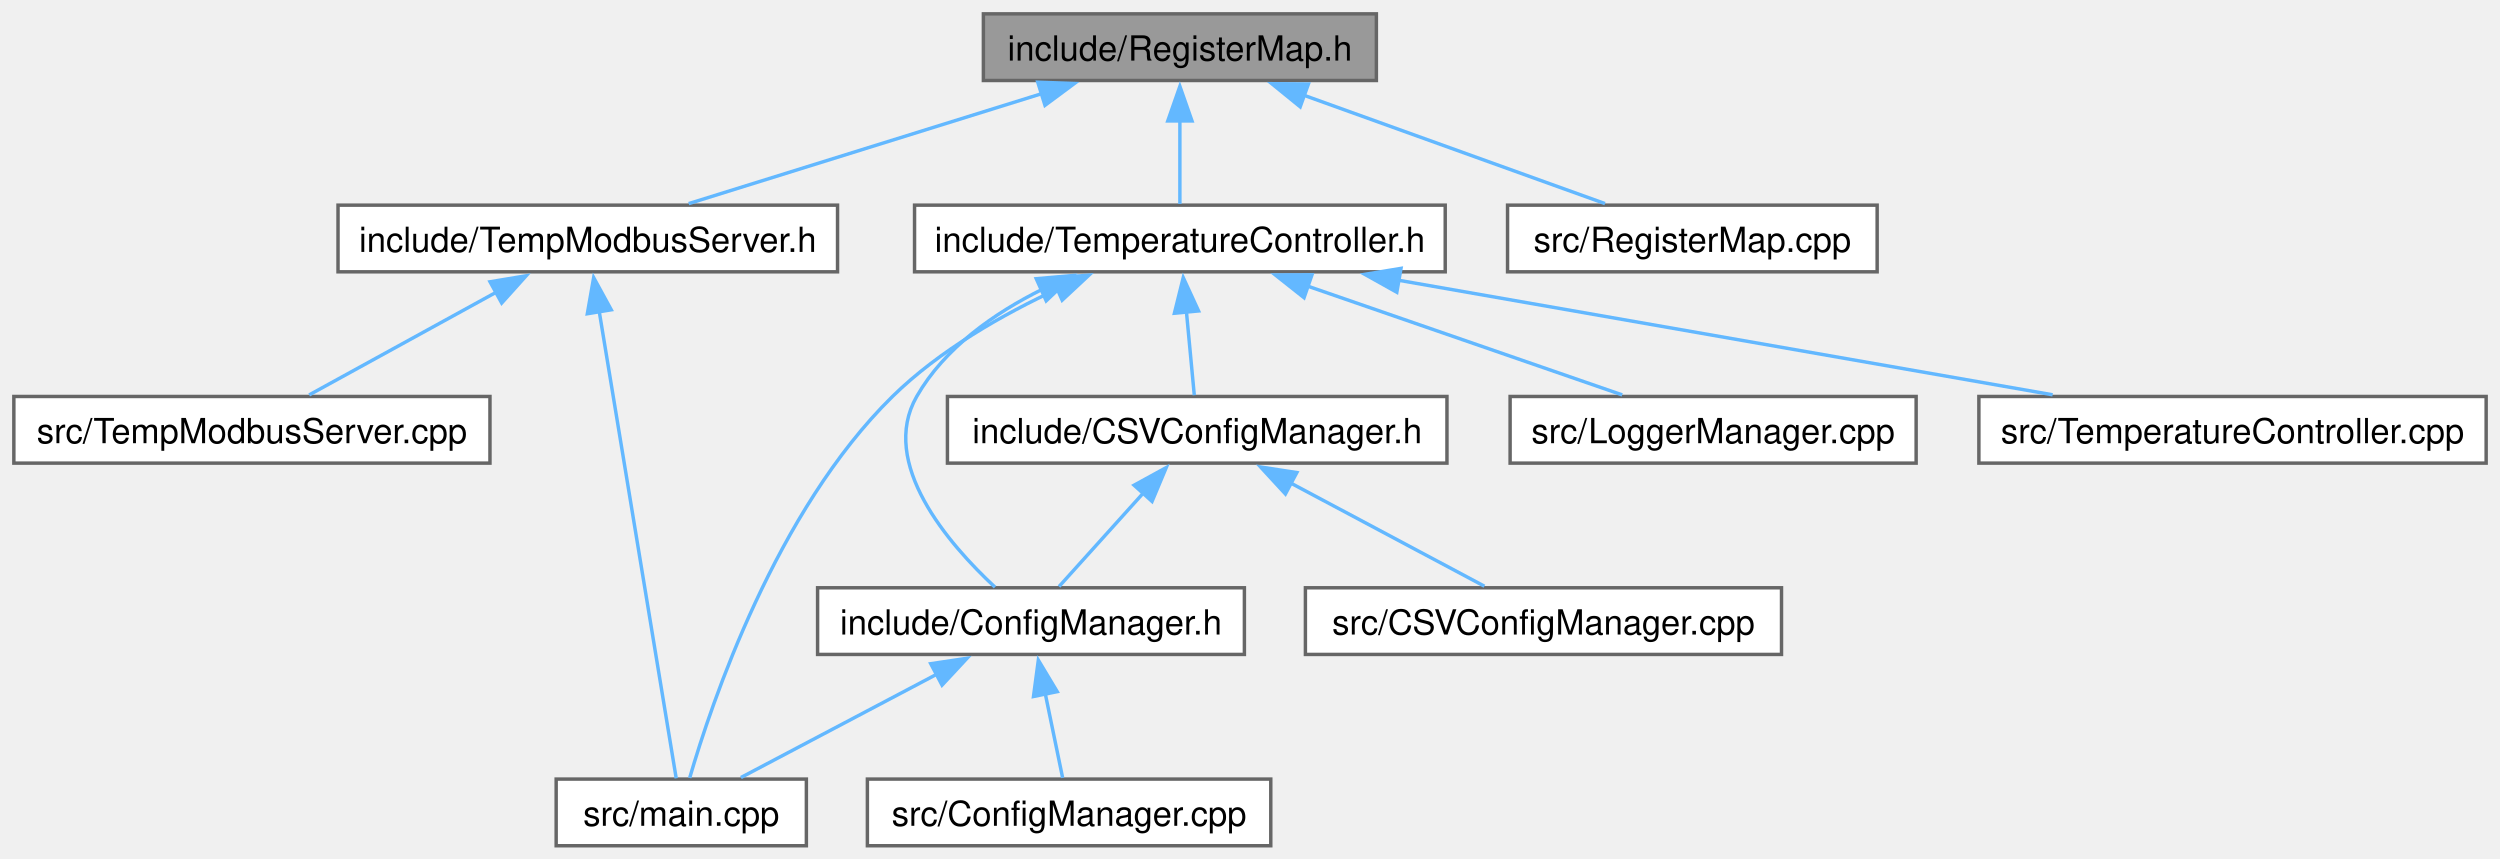
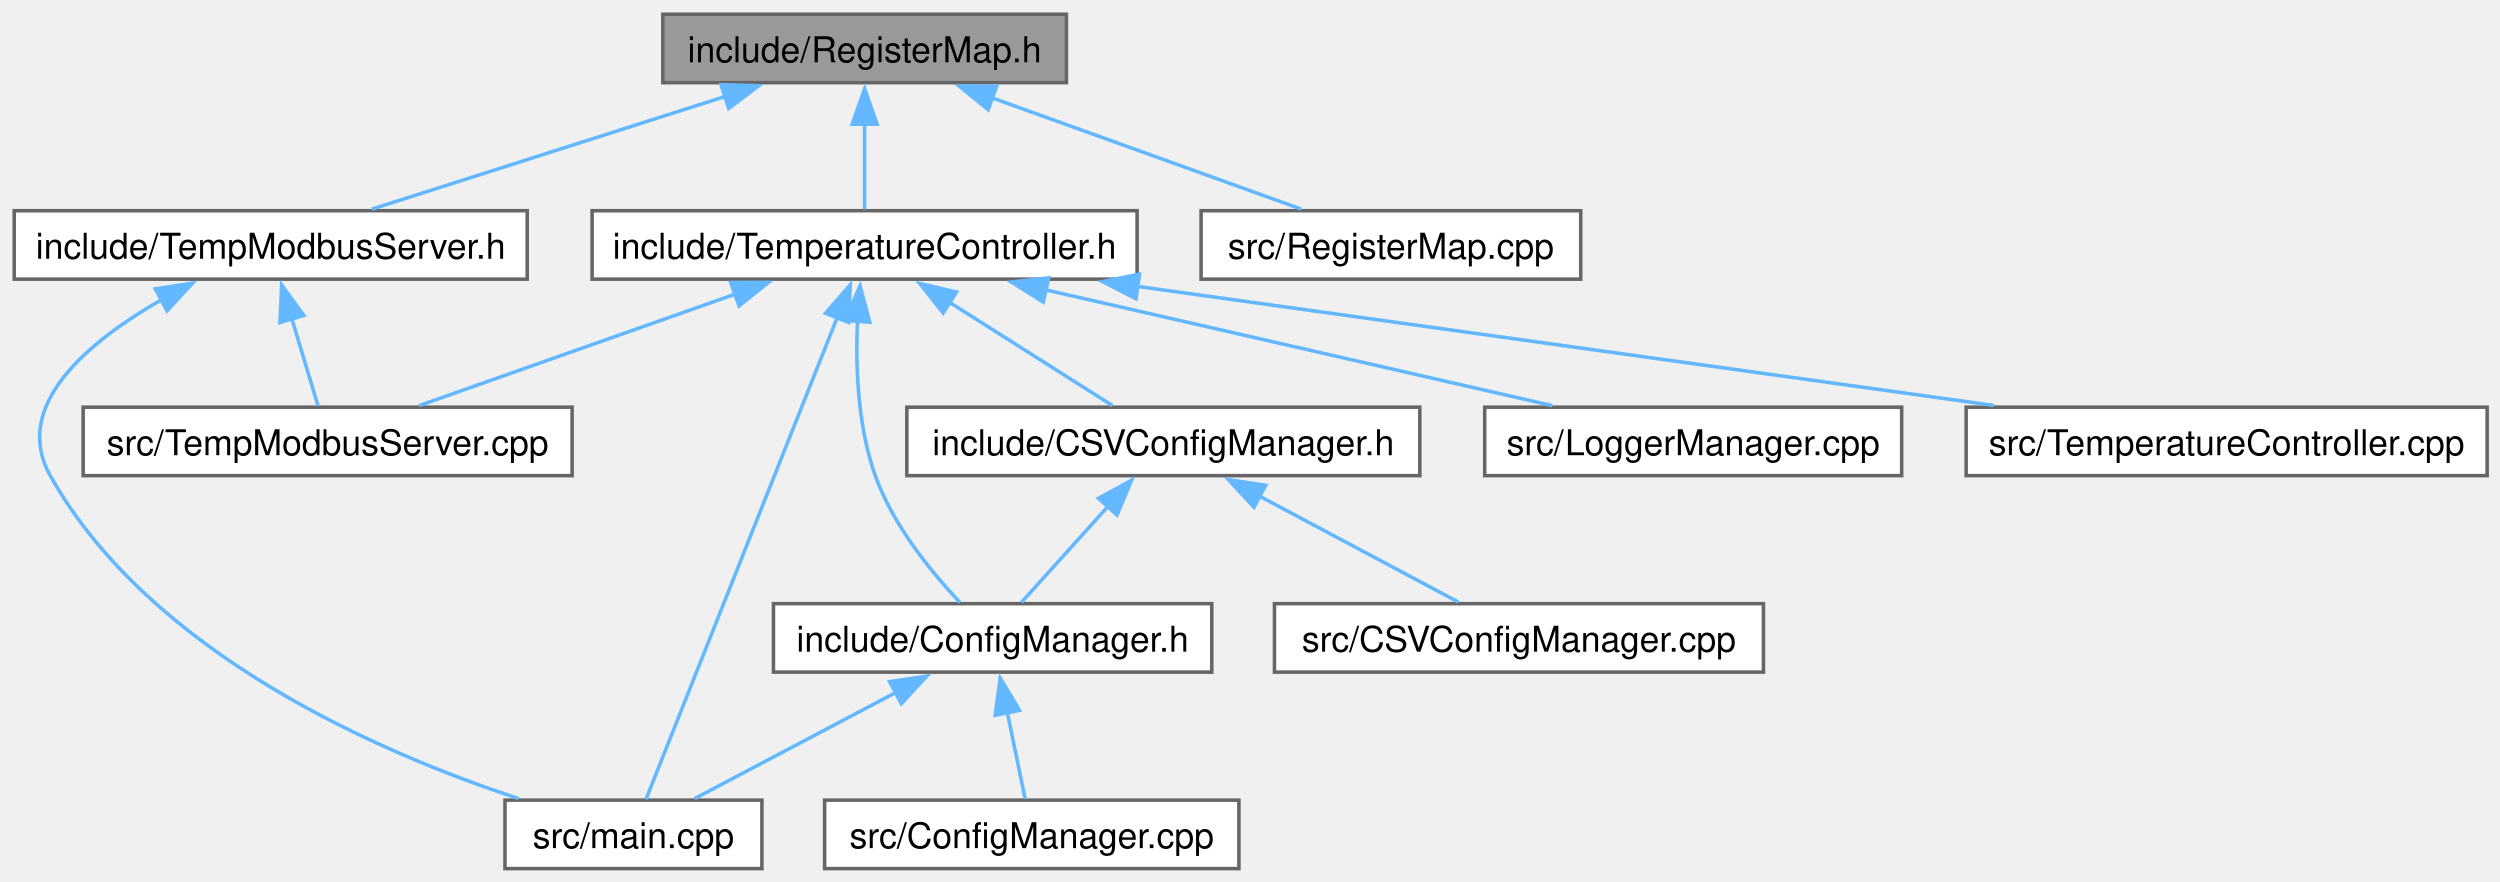
- <svg xmlns="http://www.w3.org/2000/svg" xmlns:xlink="http://www.w3.org/1999/xlink" width="722pt" height="248pt" viewBox="0.00 0.00 722.00 248.00">
+ <svg xmlns="http://www.w3.org/2000/svg" xmlns:xlink="http://www.w3.org/1999/xlink" width="703pt" height="248pt" viewBox="0.00 0.00 703.00 248.00">
  <g id="graph0" class="graph" transform="scale(1 1) rotate(0) translate(4 244.25)">
    <g id="Node000001" class="node">
      <g id="a_Node000001">
        <a xlink:title="Modbus register mapping for temperature monitoring system.">
-           <polygon fill="#999999" stroke="#666666" points="393.5,-240.25 280,-240.25 280,-221 393.5,-221 393.5,-240.25" />
-           <text xml:space="preserve" text-anchor="middle" x="336.75" y="-226.75" font-family="Helvetica,sans-Serif" font-size="10.00">include/RegisterMap.h</text>
+           <polygon fill="#999999" stroke="#666666" points="295.88,-240.25 182.38,-240.25 182.38,-221 295.88,-221 295.88,-240.25" />
+           <text xml:space="preserve" text-anchor="middle" x="239.12" y="-226.75" font-family="Helvetica,sans-Serif" font-size="10.00">include/RegisterMap.h</text>
        </a>
      </g>
    </g>
    <g id="Node000002" class="node">
      <g id="a_Node000002">
        <a xlink:href="_temp_modbus_server_8h.html" target="_top" xlink:title="Modbus RTU server for temperature monitoring system.">
-           <polygon fill="white" stroke="#666666" points="237.88,-185 93.62,-185 93.62,-165.75 237.88,-165.75 237.88,-185" />
-           <text xml:space="preserve" text-anchor="middle" x="165.75" y="-171.5" font-family="Helvetica,sans-Serif" font-size="10.00">include/TempModbusServer.h</text>
+           <polygon fill="white" stroke="#666666" points="144.25,-185 0,-185 0,-165.75 144.25,-165.75 144.25,-185" />
+           <text xml:space="preserve" text-anchor="middle" x="72.12" y="-171.5" font-family="Helvetica,sans-Serif" font-size="10.00">include/TempModbusServer.h</text>
        </a>
      </g>
    </g>
    <g id="edge1_Node000001_Node000002" class="edge">
      <g id="a_edge1_Node000001_Node000002">
        <a xlink:title=" ">
-           <path fill="none" stroke="#63b8ff" d="M296.81,-217.19C265.6,-207.47 222.96,-194.19 194.9,-185.45" />
-           <polygon fill="#63b8ff" stroke="#63b8ff" points="295.71,-220.51 306.3,-220.14 297.79,-213.83 295.71,-220.51" />
+           <path fill="none" stroke="#63b8ff" d="M200.12,-217.19C169.64,-207.47 127.99,-194.19 100.59,-185.45" />
+           <polygon fill="#63b8ff" stroke="#63b8ff" points="198.76,-220.43 209.35,-220.13 200.89,-213.76 198.76,-220.43" />
        </a>
      </g>
    </g>
    <g id="Node000005" class="node">
      <g id="a_Node000005">
        <a xlink:href="_temperature_controller_8h.html" target="_top" xlink:title="Central temperature monitoring and control system.">
-           <polygon fill="white" stroke="#666666" points="413.38,-185 260.12,-185 260.12,-165.75 413.38,-165.75 413.38,-185" />
-           <text xml:space="preserve" text-anchor="middle" x="336.75" y="-171.5" font-family="Helvetica,sans-Serif" font-size="10.00">include/TemperatureController.h</text>
+           <polygon fill="white" stroke="#666666" points="315.75,-185 162.5,-185 162.5,-165.75 315.75,-165.75 315.75,-185" />
+           <text xml:space="preserve" text-anchor="middle" x="239.12" y="-171.5" font-family="Helvetica,sans-Serif" font-size="10.00">include/TemperatureController.h</text>
        </a>
      </g>
    </g>
    <g id="edge4_Node000001_Node000005" class="edge">
      <g id="a_edge4_Node000001_Node000005">
        <a xlink:title=" ">
-           <path fill="none" stroke="#63b8ff" d="M336.75,-209.38C336.75,-201.09 336.75,-191.92 336.75,-185.36" />
-           <polygon fill="#63b8ff" stroke="#63b8ff" points="333.25,-209.32 336.75,-219.32 340.25,-209.32 333.25,-209.32" />
+           <path fill="none" stroke="#63b8ff" d="M239.12,-209.38C239.12,-201.09 239.12,-191.92 239.12,-185.36" />
+           <polygon fill="#63b8ff" stroke="#63b8ff" points="235.63,-209.32 239.13,-219.32 242.63,-209.32 235.63,-209.32" />
        </a>
      </g>
    </g>
    <g id="Node000012" class="node">
      <g id="a_Node000012">
        <a xlink:href="_register_map_8cpp.html" target="_top" xlink:title="Implementation of Modbus register mapping for temperature monitoring.">
-           <polygon fill="white" stroke="#666666" points="538.12,-185 431.38,-185 431.38,-165.75 538.12,-165.75 538.12,-185" />
-           <text xml:space="preserve" text-anchor="middle" x="484.75" y="-171.5" font-family="Helvetica,sans-Serif" font-size="10.00">src/RegisterMap.cpp</text>
-         </a>
-       </g>
-     </g>
-     <g id="edge14_Node000001_Node000012" class="edge">
-       <g id="a_edge14_Node000001_Node000012">
-         <a xlink:title=" ">
-           <path fill="none" stroke="#63b8ff" d="M372.39,-216.8C399.3,-207.12 435.56,-194.07 459.52,-185.45" />
-           <polygon fill="#63b8ff" stroke="#63b8ff" points="371.5,-213.4 363.28,-220.08 373.87,-219.99 371.5,-213.4" />
+           <polygon fill="white" stroke="#666666" points="440.5,-185 333.75,-185 333.75,-165.75 440.5,-165.75 440.5,-185" />
+           <text xml:space="preserve" text-anchor="middle" x="387.12" y="-171.5" font-family="Helvetica,sans-Serif" font-size="10.00">src/RegisterMap.cpp</text>
+         </a>
+       </g>
+     </g>
+     <g id="edge15_Node000001_Node000012" class="edge">
+       <g id="a_edge15_Node000001_Node000012">
+         <a xlink:title=" ">
+           <path fill="none" stroke="#63b8ff" d="M274.76,-216.8C301.67,-207.12 337.93,-194.07 361.9,-185.45" />
+           <polygon fill="#63b8ff" stroke="#63b8ff" points="273.88,-213.4 265.66,-220.08 276.25,-219.99 273.88,-213.4" />
        </a>
      </g>
    </g>
    <g id="Node000003" class="node">
      <g id="a_Node000003">
        <a xlink:href="_temp_modbus_server_8cpp.html" target="_top" xlink:title="Implementation of Modbus RTU server for temperature monitoring.">
-           <polygon fill="white" stroke="#666666" points="137.5,-129.75 0,-129.75 0,-110.5 137.5,-110.5 137.5,-129.75" />
-           <text xml:space="preserve" text-anchor="middle" x="68.75" y="-116.25" font-family="Helvetica,sans-Serif" font-size="10.00">src/TempModbusServer.cpp</text>
+           <polygon fill="white" stroke="#666666" points="156.88,-129.75 19.38,-129.75 19.38,-110.5 156.88,-110.5 156.88,-129.75" />
+           <text xml:space="preserve" text-anchor="middle" x="88.12" y="-116.25" font-family="Helvetica,sans-Serif" font-size="10.00">src/TempModbusServer.cpp</text>
        </a>
      </g>
    </g>
    <g id="edge2_Node000002_Node000003" class="edge">
      <g id="a_edge2_Node000002_Node000003">
        <a xlink:title=" ">
-           <path fill="none" stroke="#63b8ff" d="M139.28,-159.84C122.04,-150.38 100.08,-138.33 85.29,-130.2" />
-           <polygon fill="#63b8ff" stroke="#63b8ff" points="137.52,-162.87 147.97,-164.61 140.89,-156.73 137.52,-162.87" />
+           <path fill="none" stroke="#63b8ff" d="M78.03,-154.71C80.57,-146.27 83.41,-136.83 85.43,-130.11" />
+           <polygon fill="#63b8ff" stroke="#63b8ff" points="74.73,-153.55 75.2,-164.13 81.43,-155.56 74.73,-153.55" />
        </a>
      </g>
    </g>
    <g id="Node000004" class="node">
      <g id="a_Node000004">
        <a xlink:href="main_8cpp.html" target="_top" xlink:title="Main application entry point for Industrial Temperature Monitoring System.">
-           <polygon fill="white" stroke="#666666" points="228.88,-19.25 156.62,-19.25 156.62,0 228.88,0 228.88,-19.25" />
-           <text xml:space="preserve" text-anchor="middle" x="192.75" y="-5.75" font-family="Helvetica,sans-Serif" font-size="10.00">src/main.cpp</text>
+           <polygon fill="white" stroke="#666666" points="210.25,-19.25 138,-19.25 138,0 210.25,0 210.25,-19.25" />
+           <text xml:space="preserve" text-anchor="middle" x="174.12" y="-5.75" font-family="Helvetica,sans-Serif" font-size="10.00">src/main.cpp</text>
        </a>
      </g>
    </g>
    <g id="edge3_Node000002_Node000004" class="edge">
      <g id="a_edge3_Node000002_Node000004">
        <a xlink:title=" ">
-           <path fill="none" stroke="#63b8ff" d="M169.07,-154.22C174.99,-118.36 187.11,-44.85 191.29,-19.47" />
-           <polygon fill="#63b8ff" stroke="#63b8ff" points="165.62,-153.64 167.45,-164.08 172.53,-154.78 165.62,-153.64" />
-         </a>
-       </g>
-     </g>
-     <g id="edge13_Node000005_Node000004" class="edge">
-       <g id="a_edge13_Node000005_Node000004">
-         <a xlink:title=" ">
-           <path fill="none" stroke="#63b8ff" d="M301.78,-160.96C285.75,-153.54 267.35,-143.1 253.75,-129.75 220.1,-96.7 201.46,-41.16 195.18,-19.58" />
-           <polygon fill="#63b8ff" stroke="#63b8ff" points="299.94,-163.97 310.51,-164.79 302.75,-157.56 299.94,-163.97" />
+           <path fill="none" stroke="#63b8ff" d="M41.54,-160.05C20.82,-148.2 -0.93,-130.18 10.12,-110.5 38.21,-60.51 102.59,-32.61 141.81,-19.68" />
+           <polygon fill="#63b8ff" stroke="#63b8ff" points="39.67,-163.02 50.14,-164.64 42.96,-156.84 39.67,-163.02" />
+         </a>
+       </g>
+     </g>
+     <g id="edge12_Node000005_Node000003" class="edge">
+       <g id="a_edge12_Node000005_Node000003">
+         <a xlink:title=" ">
+           <path fill="none" stroke="#63b8ff" d="M202.76,-161.55C175.31,-151.87 138.31,-138.82 113.87,-130.2" />
+           <polygon fill="#63b8ff" stroke="#63b8ff" points="201.49,-164.81 212.08,-164.84 203.82,-158.21 201.49,-164.81" />
+         </a>
+       </g>
+     </g>
+     <g id="edge14_Node000005_Node000004" class="edge">
+       <g id="a_edge14_Node000005_Node000004">
+         <a xlink:title=" ">
+           <path fill="none" stroke="#63b8ff" d="M231.5,-155.16C217.4,-119.65 187.8,-45.07 177.64,-19.47" />
+           <polygon fill="#63b8ff" stroke="#63b8ff" points="228.13,-156.16 235.07,-164.16 234.64,-153.58 228.13,-156.16" />
        </a>
      </g>
    </g>
    <g id="Node000006" class="node">
      <g id="a_Node000006">
        <a xlink:href="_c_s_v_config_manager_8h.html" target="_top" xlink:title="CSV configuration import/export manager for measurement points and alarms.">
-           <polygon fill="white" stroke="#666666" points="413.88,-129.75 269.62,-129.75 269.62,-110.5 413.88,-110.5 413.88,-129.75" />
-           <text xml:space="preserve" text-anchor="middle" x="341.75" y="-116.25" font-family="Helvetica,sans-Serif" font-size="10.00">include/CSVConfigManager.h</text>
+           <polygon fill="white" stroke="#666666" points="395.25,-129.75 251,-129.75 251,-110.5 395.25,-110.5 395.25,-129.75" />
+           <text xml:space="preserve" text-anchor="middle" x="323.12" y="-116.25" font-family="Helvetica,sans-Serif" font-size="10.00">include/CSVConfigManager.h</text>
        </a>
      </g>
    </g>
    <g id="edge5_Node000005_Node000006" class="edge">
      <g id="a_edge5_Node000005_Node000006">
        <a xlink:title=" ">
-           <path fill="none" stroke="#63b8ff" d="M338.65,-154.13C339.43,-145.84 340.29,-136.67 340.91,-130.11" />
-           <polygon fill="#63b8ff" stroke="#63b8ff" points="335.17,-153.79 337.72,-164.07 342.14,-154.45 335.17,-153.79" />
+           <path fill="none" stroke="#63b8ff" d="M262.9,-159.3C277.69,-149.92 296.23,-138.17 308.81,-130.2" />
+           <polygon fill="#63b8ff" stroke="#63b8ff" points="261.22,-156.22 254.65,-164.53 264.97,-162.13 261.22,-156.22" />
        </a>
      </g>
    </g>
    <g id="Node000007" class="node">
      <g id="a_Node000007">
        <a xlink:href="_config_manager_8h.html" target="_top" xlink:title="Configuration management system for temperature monitoring device.">
-           <polygon fill="white" stroke="#666666" points="355.38,-74.5 232.12,-74.5 232.12,-55.25 355.38,-55.25 355.38,-74.5" />
-           <text xml:space="preserve" text-anchor="middle" x="293.75" y="-61" font-family="Helvetica,sans-Serif" font-size="10.00">include/ConfigManager.h</text>
+           <polygon fill="white" stroke="#666666" points="336.75,-74.5 213.5,-74.5 213.5,-55.25 336.75,-55.25 336.75,-74.5" />
+           <text xml:space="preserve" text-anchor="middle" x="275.12" y="-61" font-family="Helvetica,sans-Serif" font-size="10.00">include/ConfigManager.h</text>
        </a>
      </g>
    </g>
    <g id="edge10_Node000005_Node000007" class="edge">
      <g id="a_edge10_Node000005_Node000007">
        <a xlink:title=" ">
-           <path fill="none" stroke="#63b8ff" d="M297.11,-160.75C283.06,-153.78 268.76,-143.75 260.75,-129.75 249.71,-110.47 269.98,-87.12 283.35,-74.68" />
-           <polygon fill="#63b8ff" stroke="#63b8ff" points="295.27,-163.76 305.83,-164.67 298.14,-157.37 295.27,-163.76" />
+           <path fill="none" stroke="#63b8ff" d="M237.12,-154.09C236.55,-141.23 237.16,-124.46 242.12,-110.5 247.1,-96.52 258.03,-83.21 265.95,-74.82" />
+           <polygon fill="#63b8ff" stroke="#63b8ff" points="233.61,-154.16 237.83,-163.87 240.59,-153.64 233.61,-154.16" />
        </a>
      </g>
    </g>
    <g id="Node000010" class="node">
      <g id="a_Node000010">
        <a xlink:href="_logger_manager_8cpp.html" target="_top" xlink:title="Implementation of data logging and event management system.">
-           <polygon fill="white" stroke="#666666" points="549.38,-129.75 432.12,-129.75 432.12,-110.5 549.38,-110.5 549.38,-129.75" />
-           <text xml:space="preserve" text-anchor="middle" x="490.75" y="-116.25" font-family="Helvetica,sans-Serif" font-size="10.00">src/LoggerManager.cpp</text>
+           <polygon fill="white" stroke="#666666" points="530.75,-129.75 413.5,-129.75 413.5,-110.5 530.75,-110.5 530.75,-129.75" />
+           <text xml:space="preserve" text-anchor="middle" x="472.12" y="-116.25" font-family="Helvetica,sans-Serif" font-size="10.00">src/LoggerManager.cpp</text>
        </a>
      </g>
    </g>
    <g id="edge11_Node000005_Node000010" class="edge">
      <g id="a_edge11_Node000005_Node000010">
        <a xlink:title=" ">
-           <path fill="none" stroke="#63b8ff" d="M373.46,-161.68C401.5,-151.99 439.45,-138.86 464.5,-130.2" />
-           <polygon fill="#63b8ff" stroke="#63b8ff" points="372.61,-158.27 364.3,-164.85 374.9,-164.89 372.61,-158.27" />
+           <path fill="none" stroke="#63b8ff" d="M289.95,-162.76C332.77,-152.97 393.18,-139.17 432.5,-130.18" />
+           <polygon fill="#63b8ff" stroke="#63b8ff" points="289.36,-159.3 280.39,-164.94 290.92,-166.13 289.36,-159.3" />
        </a>
      </g>
    </g>
    <g id="Node000011" class="node">
      <g id="a_Node000011">
        <a xlink:href="_temperature_controller_8cpp.html" target="_top" xlink:title="Implementation of the central temperature monitoring and control system.">
-           <polygon fill="white" stroke="#666666" points="714,-129.75 567.5,-129.75 567.5,-110.5 714,-110.5 714,-129.75" />
-           <text xml:space="preserve" text-anchor="middle" x="640.75" y="-116.25" font-family="Helvetica,sans-Serif" font-size="10.00">src/TemperatureController.cpp</text>
-         </a>
-       </g>
-     </g>
-     <g id="edge12_Node000005_Node000011" class="edge">
-       <g id="a_edge12_Node000005_Node000011">
-         <a xlink:title=" ">
-           <path fill="none" stroke="#63b8ff" d="M399.86,-163.32C455.8,-153.52 536.51,-139.38 588.8,-130.23" />
-           <polygon fill="#63b8ff" stroke="#63b8ff" points="399.4,-159.85 390.15,-165.02 400.61,-166.74 399.4,-159.85" />
+           <polygon fill="white" stroke="#666666" points="695.38,-129.75 548.88,-129.75 548.88,-110.5 695.38,-110.5 695.38,-129.75" />
+           <text xml:space="preserve" text-anchor="middle" x="622.12" y="-116.25" font-family="Helvetica,sans-Serif" font-size="10.00">src/TemperatureController.cpp</text>
+         </a>
+       </g>
+     </g>
+     <g id="edge13_Node000005_Node000011" class="edge">
+       <g id="a_edge13_Node000005_Node000011">
+         <a xlink:title=" ">
+           <path fill="none" stroke="#63b8ff" d="M315.56,-163.75C386.13,-153.94 489.83,-139.52 556.67,-130.23" />
+           <polygon fill="#63b8ff" stroke="#63b8ff" points="315.45,-160.23 306.03,-165.07 316.42,-167.16 315.45,-160.23" />
        </a>
      </g>
    </g>
    <g id="edge6_Node000006_Node000007" class="edge">
      <g id="a_edge6_Node000006_Node000007">
        <a xlink:title=" ">
-           <path fill="none" stroke="#63b8ff" d="M326.35,-102.04C318.2,-93 308.53,-82.27 301.85,-74.86" />
-           <polygon fill="#63b8ff" stroke="#63b8ff" points="323.52,-104.12 332.81,-109.21 328.71,-99.44 323.52,-104.12" />
+           <path fill="none" stroke="#63b8ff" d="M307.73,-102.04C299.58,-93 289.91,-82.27 283.22,-74.86" />
+           <polygon fill="#63b8ff" stroke="#63b8ff" points="304.89,-104.12 314.19,-109.21 310.09,-99.44 304.89,-104.12" />
        </a>
      </g>
    </g>
    <g id="Node000009" class="node">
      <g id="a_Node000009">
        <a xlink:href="_c_s_v_config_manager_8cpp.html" target="_top" xlink:title="Implementation of CSV configuration management for measurement points.">
-           <polygon fill="white" stroke="#666666" points="510.5,-74.5 373,-74.5 373,-55.25 510.5,-55.25 510.5,-74.5" />
-           <text xml:space="preserve" text-anchor="middle" x="441.75" y="-61" font-family="Helvetica,sans-Serif" font-size="10.00">src/CSVConfigManager.cpp</text>
+           <polygon fill="white" stroke="#666666" points="491.88,-74.5 354.38,-74.5 354.38,-55.25 491.88,-55.25 491.88,-74.5" />
+           <text xml:space="preserve" text-anchor="middle" x="423.12" y="-61" font-family="Helvetica,sans-Serif" font-size="10.00">src/CSVConfigManager.cpp</text>
        </a>
      </g>
    </g>
    <g id="edge9_Node000006_Node000009" class="edge">
      <g id="a_edge9_Node000006_Node000009">
        <a xlink:title=" ">
-           <path fill="none" stroke="#63b8ff" d="M368.79,-104.73C386.6,-95.24 409.38,-83.11 424.7,-74.95" />
-           <polygon fill="#63b8ff" stroke="#63b8ff" points="367.23,-101.59 360.05,-109.38 370.52,-107.77 367.23,-101.59" />
+           <path fill="none" stroke="#63b8ff" d="M350.17,-104.73C367.98,-95.24 390.75,-83.11 406.08,-74.95" />
+           <polygon fill="#63b8ff" stroke="#63b8ff" points="348.61,-101.59 341.42,-109.38 351.9,-107.77 348.61,-101.59" />
        </a>
      </g>
    </g>
    <g id="edge8_Node000007_Node000004" class="edge">
      <g id="a_edge8_Node000007_Node000004">
        <a xlink:title=" ">
-           <path fill="none" stroke="#63b8ff" d="M266.44,-49.48C248.45,-39.99 225.45,-27.86 209.97,-19.7" />
-           <polygon fill="#63b8ff" stroke="#63b8ff" points="264.8,-52.57 275.28,-54.14 268.06,-46.38 264.8,-52.57" />
+           <path fill="none" stroke="#63b8ff" d="M247.81,-49.48C229.83,-39.99 206.82,-27.86 191.34,-19.7" />
+           <polygon fill="#63b8ff" stroke="#63b8ff" points="246.17,-52.57 256.65,-54.14 249.44,-46.38 246.17,-52.57" />
        </a>
      </g>
    </g>
    <g id="Node000008" class="node">
      <g id="a_Node000008">
        <a xlink:href="_config_manager_8cpp.html" target="_top" xlink:title="Implementation of web-based configuration management system.">
-           <polygon fill="white" stroke="#666666" points="363,-19.25 246.5,-19.25 246.5,0 363,0 363,-19.25" />
-           <text xml:space="preserve" text-anchor="middle" x="304.75" y="-5.75" font-family="Helvetica,sans-Serif" font-size="10.00">src/ConfigManager.cpp</text>
+           <polygon fill="white" stroke="#666666" points="344.38,-19.25 227.88,-19.25 227.88,0 344.38,0 344.38,-19.25" />
+           <text xml:space="preserve" text-anchor="middle" x="286.12" y="-5.75" font-family="Helvetica,sans-Serif" font-size="10.00">src/ConfigManager.cpp</text>
        </a>
      </g>
    </g>
    <g id="edge7_Node000007_Node000008" class="edge">
      <g id="a_edge7_Node000007_Node000008">
        <a xlink:title=" ">
-           <path fill="none" stroke="#63b8ff" d="M297.87,-43.92C299.6,-35.55 301.52,-26.25 302.89,-19.61" />
-           <polygon fill="#63b8ff" stroke="#63b8ff" points="294.47,-43.1 295.87,-53.6 301.32,-44.51 294.47,-43.1" />
+           <path fill="none" stroke="#63b8ff" d="M279.25,-43.92C280.98,-35.55 282.9,-26.25 284.27,-19.61" />
+           <polygon fill="#63b8ff" stroke="#63b8ff" points="275.84,-43.1 277.25,-53.6 282.7,-44.51 275.84,-43.1" />
        </a>
      </g>
    </g>
  </g>
</svg>
